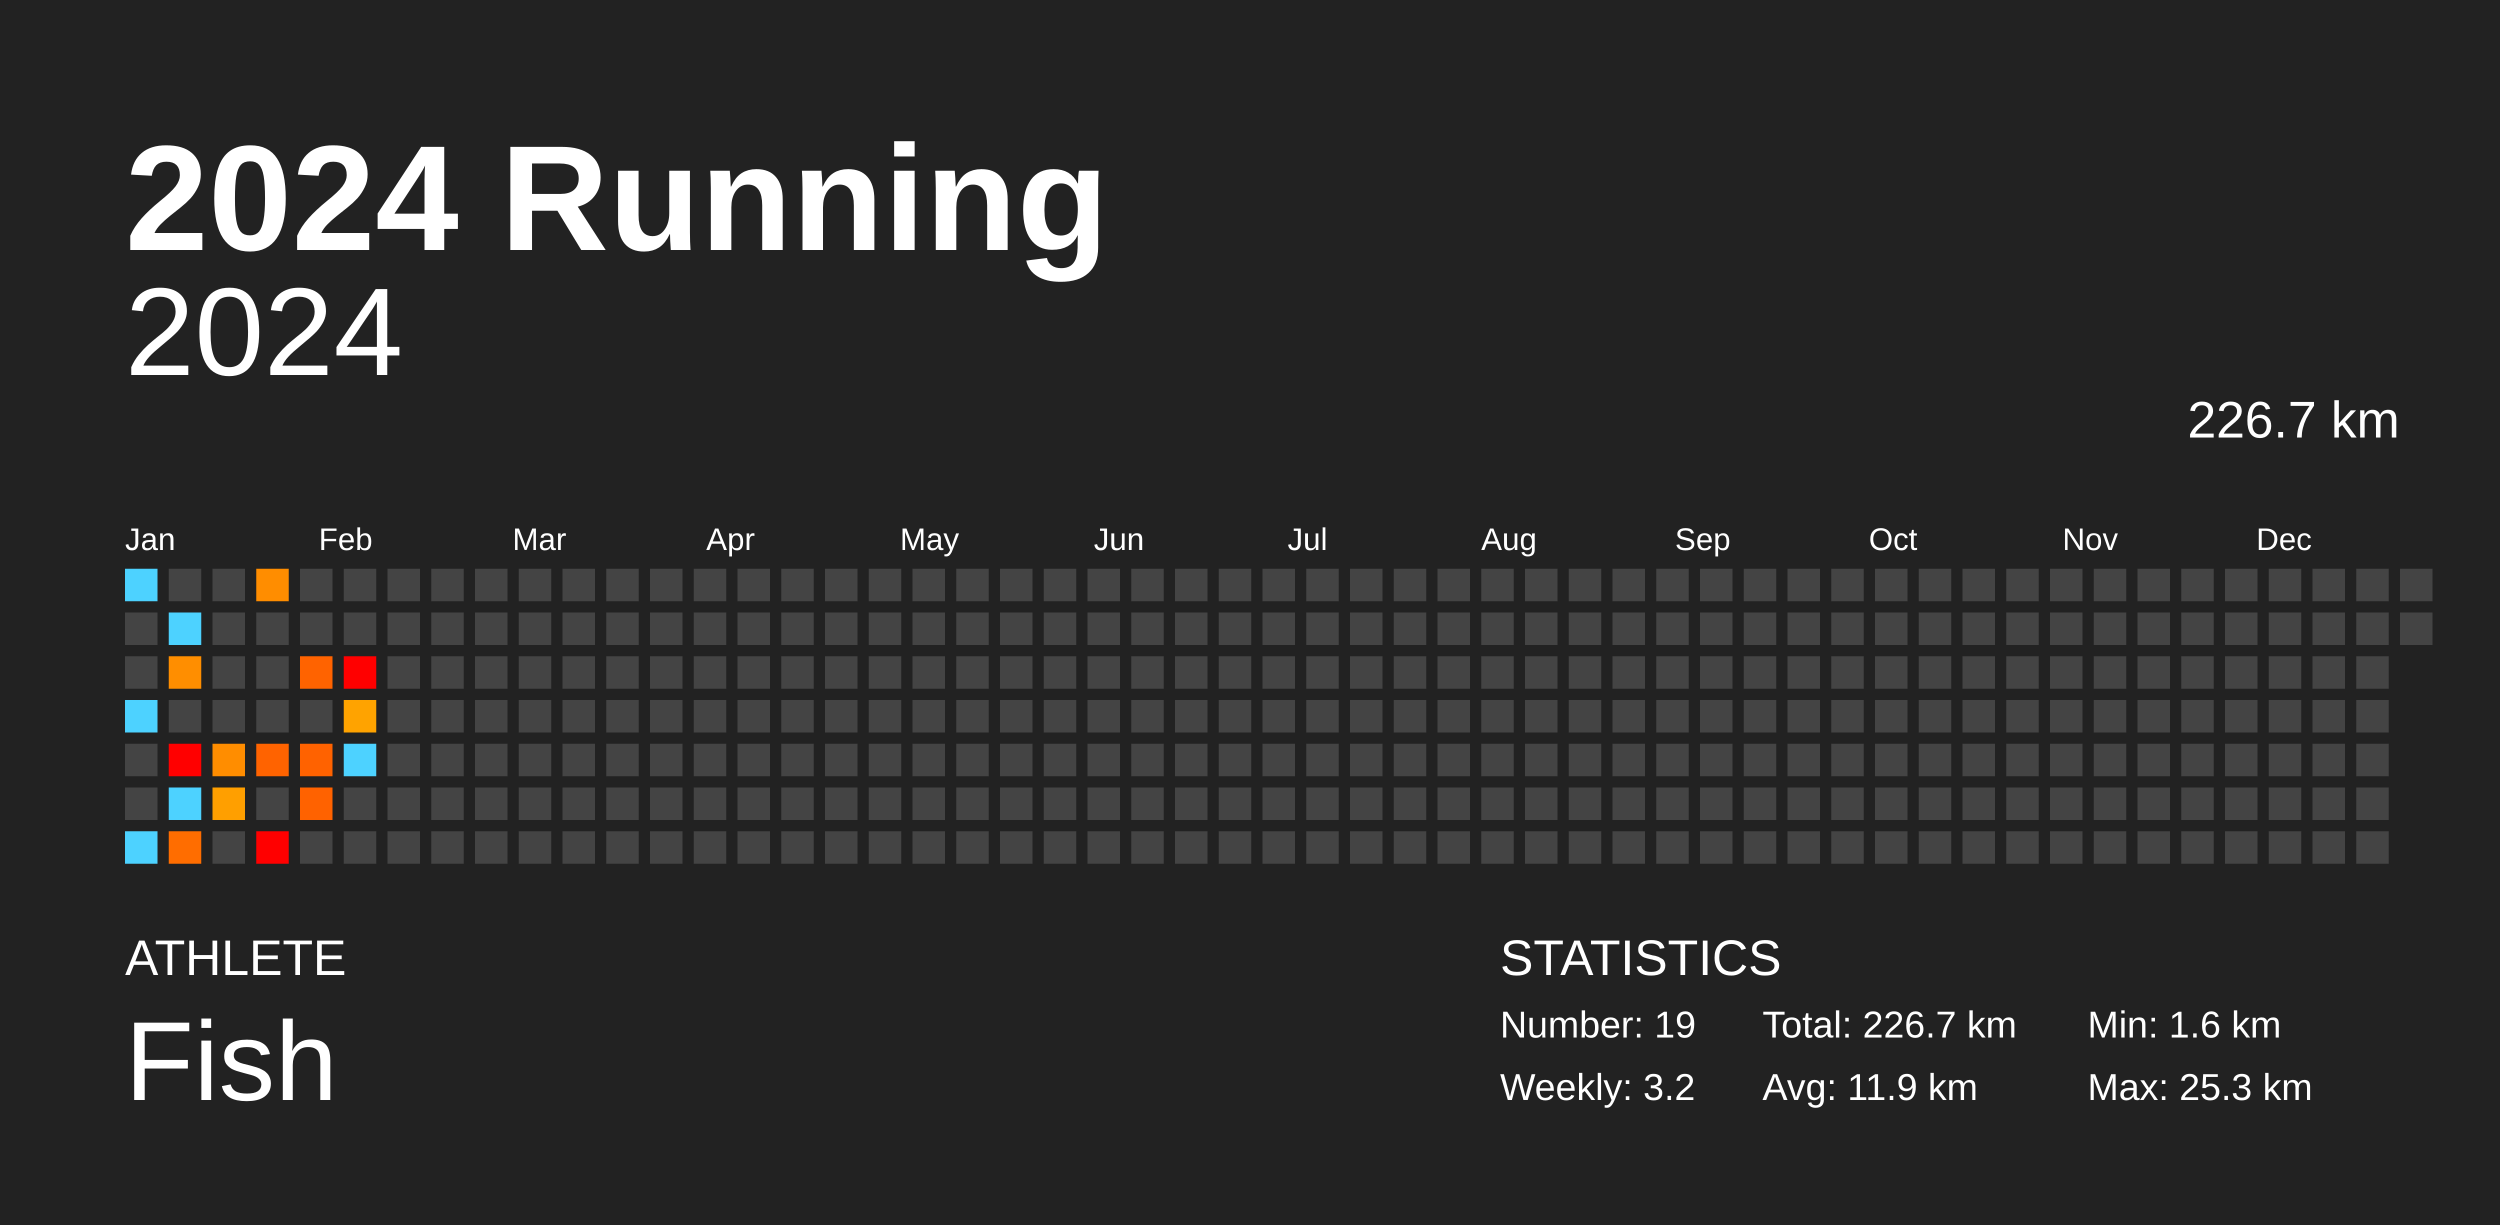
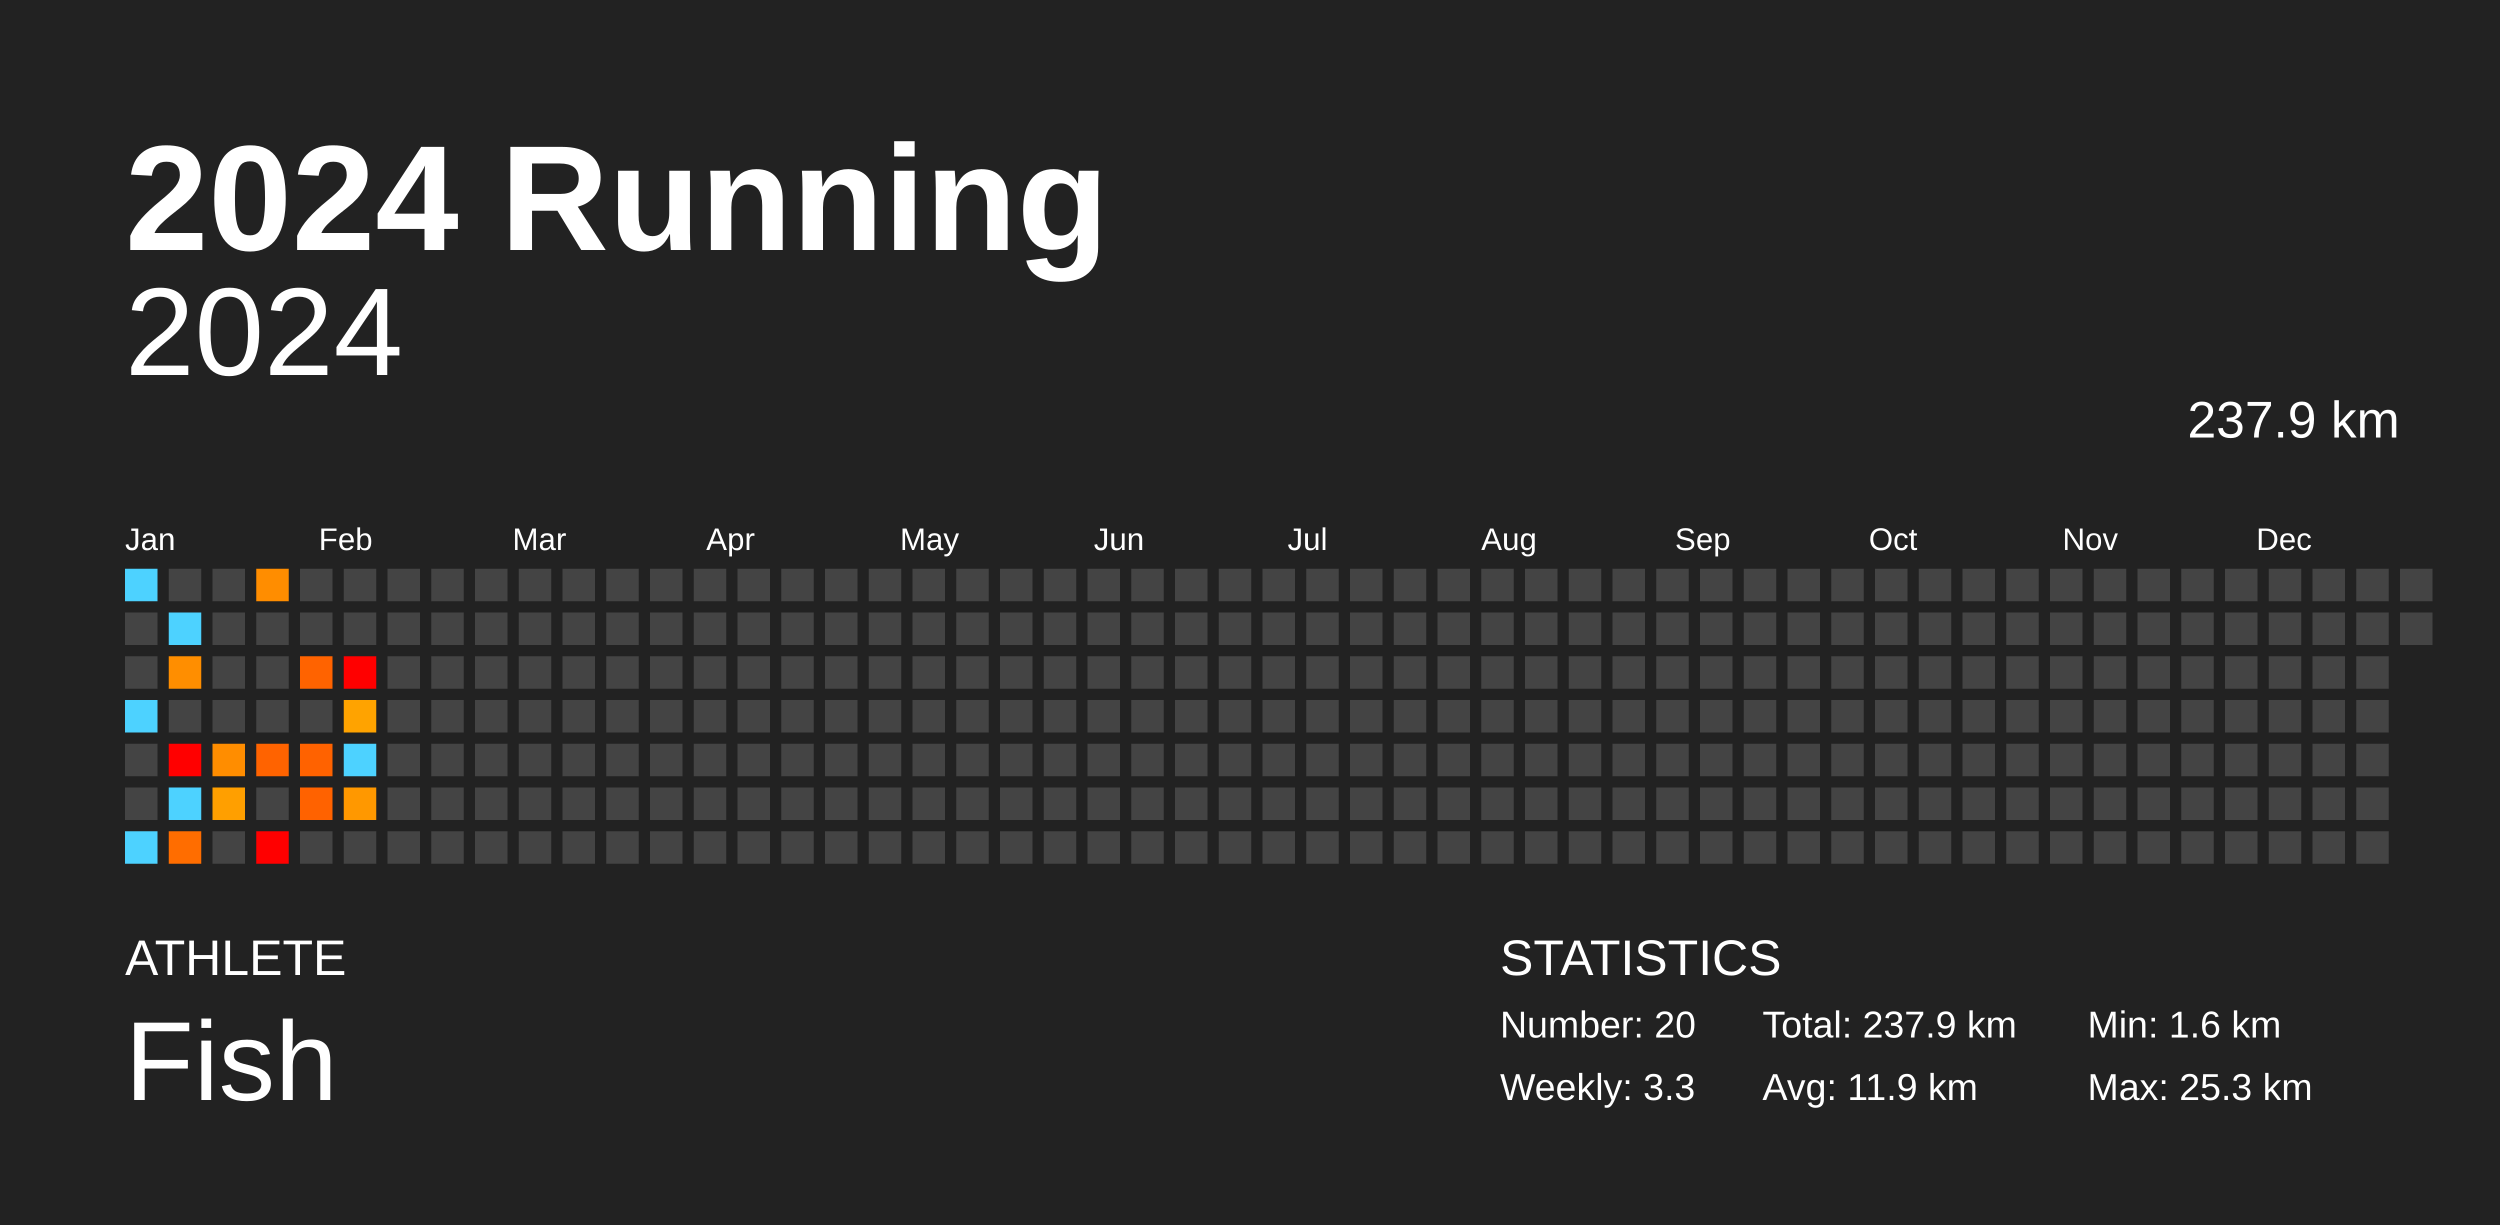
<svg xmlns="http://www.w3.org/2000/svg" baseProfile="full" height="98mm" version="1.1" viewBox="0,0,200,98" width="200mm">
  <defs />
  <rect fill="#222222" height="98" width="200" x="0" y="0" />
  <text fill="#FFFFFF" style="font-size:12px; font-family:Arial; font-weight:bold;" x="10" y="20">2024 Running</text>
  <text fill="#FFFFFF" style="font-size:4px; font-family:Arial" x="10" y="78">ATHLETE</text>
  <text fill="#FFFFFF" style="font-size:9px; font-family:Arial" x="10" y="88">Fish</text>
  <text fill="#FFFFFF" style="font-size:4px; font-family:Arial" x="120" y="78">STATISTICS</text>
-   <text fill="#FFFFFF" style="font-size:3px; font-family:Arial" x="120" y="83">Number: 19</text>
-   <text fill="#FFFFFF" style="font-size:3px; font-family:Arial" x="120" y="88">Weekly: 3.2</text>
-   <text fill="#FFFFFF" style="font-size:3px; font-family:Arial" x="141" y="83">Total: 226.7 km</text>
+   <text fill="#FFFFFF" style="font-size:3px; font-family:Arial" x="120" y="83">Number: 20</text>
+   <text fill="#FFFFFF" style="font-size:3px; font-family:Arial" x="120" y="88">Weekly: 3.3</text>
+   <text fill="#FFFFFF" style="font-size:3px; font-family:Arial" x="141" y="83">Total: 237.9 km</text>
  <text fill="#FFFFFF" style="font-size:3px; font-family:Arial" x="141" y="88">Avg: 11.9 km</text>
  <text fill="#FFFFFF" style="font-size:3px; font-family:Arial" x="167" y="83">Min: 1.6 km</text>
  <text fill="#FFFFFF" style="font-size:3px; font-family:Arial" x="167" y="88">Max: 25.3 km</text>
  <text alignment-baseline="hanging" fill="#FFFFFF" style="font-size:10.0px; font-family:Arial;" x="10" y="30">2024</text>
-   <text alignment-baseline="hanging" fill="#FFFFFF" style="font-size:4.125px; font-family:Arial;" x="175" y="35">226.7 km</text>
+   <text alignment-baseline="hanging" fill="#FFFFFF" style="font-size:4.125px; font-family:Arial;" x="175" y="35">237.9 km</text>
  <text fill="#FFFFFF" style="font-size:2.5px; font-family:Arial" x="10.0" y="44">Jan</text>
  <text fill="#FFFFFF" style="font-size:2.5px; font-family:Arial" x="25.5" y="44">Feb</text>
  <text fill="#FFFFFF" style="font-size:2.5px; font-family:Arial" x="41.0" y="44">Mar</text>
  <text fill="#FFFFFF" style="font-size:2.5px; font-family:Arial" x="56.5" y="44">Apr</text>
  <text fill="#FFFFFF" style="font-size:2.5px; font-family:Arial" x="72.0" y="44">May</text>
  <text fill="#FFFFFF" style="font-size:2.5px; font-family:Arial" x="87.5" y="44">Jun</text>
  <text fill="#FFFFFF" style="font-size:2.5px; font-family:Arial" x="103.0" y="44">Jul</text>
  <text fill="#FFFFFF" style="font-size:2.5px; font-family:Arial" x="118.5" y="44">Aug</text>
  <text fill="#FFFFFF" style="font-size:2.5px; font-family:Arial" x="134.0" y="44">Sep</text>
  <text fill="#FFFFFF" style="font-size:2.5px; font-family:Arial" x="149.5" y="44">Oct</text>
  <text fill="#FFFFFF" style="font-size:2.5px; font-family:Arial" x="165.0" y="44">Nov</text>
  <text fill="#FFFFFF" style="font-size:2.5px; font-family:Arial" x="180.5" y="44">Dec</text>
  <rect fill="#4dd2ff" height="2.6" width="2.6" x="10.0" y="45.5" />
  <rect fill="#444444" height="2.6" width="2.6" x="10.0" y="49.0" />
  <rect fill="#444444" height="2.6" width="2.6" x="10.0" y="52.5" />
  <rect fill="#4dd2ff" height="2.6" width="2.6" x="10.0" y="56.0" />
  <rect fill="#444444" height="2.6" width="2.6" x="10.0" y="59.5" />
  <rect fill="#444444" height="2.6" width="2.6" x="10.0" y="63.0" />
  <rect fill="#4dd2ff" height="2.6" width="2.6" x="10.0" y="66.5" />
  <rect fill="#444444" height="2.6" width="2.6" x="13.5" y="45.5" />
  <rect fill="#4dd2ff" height="2.6" width="2.6" x="13.5" y="49.0" />
  <rect fill="#ff8e00" height="2.6" width="2.6" x="13.5" y="52.5" />
  <rect fill="#444444" height="2.6" width="2.6" x="13.5" y="56.0" />
  <rect fill="red" height="2.6" width="2.6" x="13.5" y="59.5" />
  <rect fill="#4dd2ff" height="2.6" width="2.6" x="13.5" y="63.0" />
  <rect fill="#ff6d00" height="2.6" width="2.6" x="13.5" y="66.5" />
  <rect fill="#444444" height="2.6" width="2.6" x="17.0" y="45.5" />
  <rect fill="#444444" height="2.6" width="2.6" x="17.0" y="49.0" />
  <rect fill="#444444" height="2.6" width="2.6" x="17.0" y="52.5" />
  <rect fill="#444444" height="2.6" width="2.6" x="17.0" y="56.0" />
  <rect fill="#ff8d00" height="2.6" width="2.6" x="17.0" y="59.5" />
  <rect fill="#ff9f00" height="2.6" width="2.6" x="17.0" y="63.0" />
  <rect fill="#444444" height="2.6" width="2.6" x="17.0" y="66.5" />
  <rect fill="#ff8d00" height="2.6" width="2.6" x="20.5" y="45.5" />
  <rect fill="#444444" height="2.6" width="2.6" x="20.5" y="49.0" />
  <rect fill="#444444" height="2.6" width="2.6" x="20.5" y="52.5" />
  <rect fill="#444444" height="2.6" width="2.6" x="20.5" y="56.0" />
  <rect fill="#ff6300" height="2.6" width="2.6" x="20.5" y="59.5" />
  <rect fill="#444444" height="2.6" width="2.6" x="20.5" y="63.0" />
  <rect fill="red" height="2.6" width="2.6" x="20.5" y="66.5" />
  <rect fill="#444444" height="2.6" width="2.6" x="24.0" y="45.5" />
  <rect fill="#444444" height="2.6" width="2.6" x="24.0" y="49.0" />
  <rect fill="#ff6300" height="2.6" width="2.6" x="24.0" y="52.5" />
  <rect fill="#444444" height="2.6" width="2.6" x="24.0" y="56.0" />
  <rect fill="#ff6200" height="2.6" width="2.6" x="24.0" y="59.5" />
  <rect fill="#ff6200" height="2.6" width="2.6" x="24.0" y="63.0" />
  <rect fill="#444444" height="2.6" width="2.6" x="24.0" y="66.5" />
  <rect fill="#444444" height="2.6" width="2.6" x="27.5" y="45.5" />
  <rect fill="#444444" height="2.6" width="2.6" x="27.5" y="49.0" />
  <rect fill="red" height="2.6" width="2.6" x="27.5" y="52.5" />
  <rect fill="#ffa300" height="2.6" width="2.6" x="27.5" y="56.0" />
  <rect fill="#4dd2ff" height="2.6" width="2.6" x="27.5" y="59.5" />
-   <rect fill="#444444" height="2.6" width="2.6" x="27.5" y="63.0" />
+   <rect fill="#ff9800" height="2.6" width="2.6" x="27.5" y="63.0" />
  <rect fill="#444444" height="2.6" width="2.6" x="27.5" y="66.5" />
  <rect fill="#444444" height="2.6" width="2.6" x="31.0" y="45.5" />
  <rect fill="#444444" height="2.6" width="2.6" x="31.0" y="49.0" />
  <rect fill="#444444" height="2.6" width="2.6" x="31.0" y="52.5" />
  <rect fill="#444444" height="2.6" width="2.6" x="31.0" y="56.0" />
  <rect fill="#444444" height="2.6" width="2.6" x="31.0" y="59.5" />
  <rect fill="#444444" height="2.6" width="2.6" x="31.0" y="63.0" />
  <rect fill="#444444" height="2.6" width="2.6" x="31.0" y="66.5" />
  <rect fill="#444444" height="2.6" width="2.6" x="34.5" y="45.5" />
  <rect fill="#444444" height="2.6" width="2.6" x="34.5" y="49.0" />
  <rect fill="#444444" height="2.6" width="2.6" x="34.5" y="52.5" />
  <rect fill="#444444" height="2.6" width="2.6" x="34.5" y="56.0" />
  <rect fill="#444444" height="2.6" width="2.6" x="34.5" y="59.5" />
  <rect fill="#444444" height="2.6" width="2.6" x="34.5" y="63.0" />
  <rect fill="#444444" height="2.6" width="2.6" x="34.5" y="66.5" />
  <rect fill="#444444" height="2.6" width="2.6" x="38.0" y="45.5" />
  <rect fill="#444444" height="2.6" width="2.6" x="38.0" y="49.0" />
  <rect fill="#444444" height="2.6" width="2.6" x="38.0" y="52.5" />
  <rect fill="#444444" height="2.6" width="2.6" x="38.0" y="56.0" />
  <rect fill="#444444" height="2.6" width="2.6" x="38.0" y="59.5" />
  <rect fill="#444444" height="2.6" width="2.6" x="38.0" y="63.0" />
  <rect fill="#444444" height="2.6" width="2.6" x="38.0" y="66.5" />
  <rect fill="#444444" height="2.6" width="2.6" x="41.5" y="45.5" />
  <rect fill="#444444" height="2.6" width="2.6" x="41.5" y="49.0" />
  <rect fill="#444444" height="2.6" width="2.6" x="41.5" y="52.5" />
  <rect fill="#444444" height="2.6" width="2.6" x="41.5" y="56.0" />
  <rect fill="#444444" height="2.6" width="2.6" x="41.5" y="59.5" />
  <rect fill="#444444" height="2.6" width="2.6" x="41.5" y="63.0" />
  <rect fill="#444444" height="2.6" width="2.6" x="41.5" y="66.5" />
  <rect fill="#444444" height="2.6" width="2.6" x="45.0" y="45.5" />
  <rect fill="#444444" height="2.6" width="2.6" x="45.0" y="49.0" />
  <rect fill="#444444" height="2.6" width="2.6" x="45.0" y="52.5" />
  <rect fill="#444444" height="2.6" width="2.6" x="45.0" y="56.0" />
  <rect fill="#444444" height="2.6" width="2.6" x="45.0" y="59.5" />
  <rect fill="#444444" height="2.6" width="2.6" x="45.0" y="63.0" />
  <rect fill="#444444" height="2.6" width="2.6" x="45.0" y="66.5" />
  <rect fill="#444444" height="2.6" width="2.6" x="48.5" y="45.5" />
  <rect fill="#444444" height="2.6" width="2.6" x="48.5" y="49.0" />
  <rect fill="#444444" height="2.6" width="2.6" x="48.5" y="52.5" />
  <rect fill="#444444" height="2.6" width="2.6" x="48.5" y="56.0" />
  <rect fill="#444444" height="2.6" width="2.6" x="48.5" y="59.5" />
  <rect fill="#444444" height="2.6" width="2.6" x="48.5" y="63.0" />
  <rect fill="#444444" height="2.6" width="2.6" x="48.5" y="66.5" />
  <rect fill="#444444" height="2.6" width="2.6" x="52.0" y="45.5" />
  <rect fill="#444444" height="2.6" width="2.6" x="52.0" y="49.0" />
  <rect fill="#444444" height="2.6" width="2.6" x="52.0" y="52.5" />
  <rect fill="#444444" height="2.6" width="2.6" x="52.0" y="56.0" />
  <rect fill="#444444" height="2.6" width="2.6" x="52.0" y="59.5" />
  <rect fill="#444444" height="2.6" width="2.6" x="52.0" y="63.0" />
  <rect fill="#444444" height="2.6" width="2.6" x="52.0" y="66.5" />
  <rect fill="#444444" height="2.6" width="2.6" x="55.5" y="45.5" />
  <rect fill="#444444" height="2.6" width="2.6" x="55.5" y="49.0" />
  <rect fill="#444444" height="2.6" width="2.6" x="55.5" y="52.5" />
  <rect fill="#444444" height="2.6" width="2.6" x="55.5" y="56.0" />
  <rect fill="#444444" height="2.6" width="2.6" x="55.5" y="59.5" />
  <rect fill="#444444" height="2.6" width="2.6" x="55.5" y="63.0" />
  <rect fill="#444444" height="2.6" width="2.6" x="55.5" y="66.5" />
  <rect fill="#444444" height="2.6" width="2.6" x="59.0" y="45.5" />
  <rect fill="#444444" height="2.6" width="2.6" x="59.0" y="49.0" />
  <rect fill="#444444" height="2.6" width="2.6" x="59.0" y="52.5" />
  <rect fill="#444444" height="2.6" width="2.6" x="59.0" y="56.0" />
  <rect fill="#444444" height="2.6" width="2.6" x="59.0" y="59.5" />
  <rect fill="#444444" height="2.6" width="2.6" x="59.0" y="63.0" />
  <rect fill="#444444" height="2.6" width="2.6" x="59.0" y="66.5" />
  <rect fill="#444444" height="2.6" width="2.6" x="62.5" y="45.5" />
  <rect fill="#444444" height="2.6" width="2.6" x="62.5" y="49.0" />
  <rect fill="#444444" height="2.6" width="2.6" x="62.5" y="52.5" />
  <rect fill="#444444" height="2.6" width="2.6" x="62.5" y="56.0" />
  <rect fill="#444444" height="2.6" width="2.6" x="62.5" y="59.5" />
  <rect fill="#444444" height="2.6" width="2.6" x="62.5" y="63.0" />
  <rect fill="#444444" height="2.6" width="2.6" x="62.5" y="66.5" />
  <rect fill="#444444" height="2.6" width="2.6" x="66.0" y="45.5" />
  <rect fill="#444444" height="2.6" width="2.6" x="66.0" y="49.0" />
  <rect fill="#444444" height="2.6" width="2.6" x="66.0" y="52.5" />
  <rect fill="#444444" height="2.6" width="2.6" x="66.0" y="56.0" />
  <rect fill="#444444" height="2.6" width="2.6" x="66.0" y="59.5" />
  <rect fill="#444444" height="2.6" width="2.6" x="66.0" y="63.0" />
  <rect fill="#444444" height="2.6" width="2.6" x="66.0" y="66.5" />
  <rect fill="#444444" height="2.6" width="2.6" x="69.5" y="45.5" />
  <rect fill="#444444" height="2.6" width="2.6" x="69.5" y="49.0" />
  <rect fill="#444444" height="2.6" width="2.6" x="69.5" y="52.5" />
  <rect fill="#444444" height="2.6" width="2.6" x="69.5" y="56.0" />
  <rect fill="#444444" height="2.6" width="2.6" x="69.5" y="59.5" />
  <rect fill="#444444" height="2.6" width="2.6" x="69.5" y="63.0" />
  <rect fill="#444444" height="2.6" width="2.6" x="69.5" y="66.5" />
  <rect fill="#444444" height="2.6" width="2.6" x="73.0" y="45.5" />
  <rect fill="#444444" height="2.6" width="2.6" x="73.0" y="49.0" />
  <rect fill="#444444" height="2.6" width="2.6" x="73.0" y="52.5" />
  <rect fill="#444444" height="2.6" width="2.6" x="73.0" y="56.0" />
  <rect fill="#444444" height="2.6" width="2.6" x="73.0" y="59.5" />
  <rect fill="#444444" height="2.6" width="2.6" x="73.0" y="63.0" />
  <rect fill="#444444" height="2.6" width="2.6" x="73.0" y="66.5" />
  <rect fill="#444444" height="2.6" width="2.6" x="76.5" y="45.5" />
  <rect fill="#444444" height="2.6" width="2.6" x="76.5" y="49.0" />
  <rect fill="#444444" height="2.6" width="2.6" x="76.5" y="52.5" />
  <rect fill="#444444" height="2.6" width="2.6" x="76.5" y="56.0" />
  <rect fill="#444444" height="2.6" width="2.6" x="76.5" y="59.5" />
  <rect fill="#444444" height="2.6" width="2.6" x="76.5" y="63.0" />
  <rect fill="#444444" height="2.6" width="2.6" x="76.5" y="66.5" />
  <rect fill="#444444" height="2.6" width="2.6" x="80.0" y="45.5" />
  <rect fill="#444444" height="2.6" width="2.6" x="80.0" y="49.0" />
  <rect fill="#444444" height="2.6" width="2.6" x="80.0" y="52.5" />
  <rect fill="#444444" height="2.6" width="2.6" x="80.0" y="56.0" />
  <rect fill="#444444" height="2.6" width="2.6" x="80.0" y="59.5" />
  <rect fill="#444444" height="2.6" width="2.6" x="80.0" y="63.0" />
  <rect fill="#444444" height="2.6" width="2.6" x="80.0" y="66.5" />
  <rect fill="#444444" height="2.6" width="2.6" x="83.5" y="45.5" />
  <rect fill="#444444" height="2.6" width="2.6" x="83.5" y="49.0" />
  <rect fill="#444444" height="2.6" width="2.6" x="83.5" y="52.5" />
  <rect fill="#444444" height="2.6" width="2.6" x="83.5" y="56.0" />
  <rect fill="#444444" height="2.6" width="2.6" x="83.5" y="59.5" />
  <rect fill="#444444" height="2.6" width="2.6" x="83.5" y="63.0" />
  <rect fill="#444444" height="2.6" width="2.6" x="83.5" y="66.5" />
  <rect fill="#444444" height="2.6" width="2.6" x="87.0" y="45.5" />
  <rect fill="#444444" height="2.6" width="2.6" x="87.0" y="49.0" />
  <rect fill="#444444" height="2.6" width="2.6" x="87.0" y="52.5" />
  <rect fill="#444444" height="2.6" width="2.6" x="87.0" y="56.0" />
  <rect fill="#444444" height="2.6" width="2.6" x="87.0" y="59.5" />
  <rect fill="#444444" height="2.6" width="2.6" x="87.0" y="63.0" />
  <rect fill="#444444" height="2.6" width="2.6" x="87.0" y="66.5" />
  <rect fill="#444444" height="2.6" width="2.6" x="90.5" y="45.5" />
  <rect fill="#444444" height="2.6" width="2.6" x="90.5" y="49.0" />
  <rect fill="#444444" height="2.6" width="2.6" x="90.5" y="52.5" />
  <rect fill="#444444" height="2.6" width="2.6" x="90.5" y="56.0" />
  <rect fill="#444444" height="2.6" width="2.6" x="90.5" y="59.5" />
  <rect fill="#444444" height="2.6" width="2.6" x="90.5" y="63.0" />
  <rect fill="#444444" height="2.6" width="2.6" x="90.5" y="66.5" />
  <rect fill="#444444" height="2.6" width="2.6" x="94.0" y="45.5" />
  <rect fill="#444444" height="2.6" width="2.6" x="94.0" y="49.0" />
  <rect fill="#444444" height="2.6" width="2.6" x="94.0" y="52.5" />
  <rect fill="#444444" height="2.6" width="2.6" x="94.0" y="56.0" />
  <rect fill="#444444" height="2.6" width="2.6" x="94.0" y="59.5" />
  <rect fill="#444444" height="2.6" width="2.6" x="94.0" y="63.0" />
  <rect fill="#444444" height="2.6" width="2.6" x="94.0" y="66.5" />
  <rect fill="#444444" height="2.6" width="2.6" x="97.5" y="45.5" />
  <rect fill="#444444" height="2.6" width="2.6" x="97.5" y="49.0" />
  <rect fill="#444444" height="2.6" width="2.6" x="97.5" y="52.5" />
  <rect fill="#444444" height="2.6" width="2.6" x="97.5" y="56.0" />
  <rect fill="#444444" height="2.6" width="2.6" x="97.5" y="59.5" />
  <rect fill="#444444" height="2.6" width="2.6" x="97.5" y="63.0" />
  <rect fill="#444444" height="2.6" width="2.6" x="97.5" y="66.5" />
  <rect fill="#444444" height="2.6" width="2.6" x="101.0" y="45.5" />
  <rect fill="#444444" height="2.6" width="2.6" x="101.0" y="49.0" />
  <rect fill="#444444" height="2.6" width="2.6" x="101.0" y="52.5" />
  <rect fill="#444444" height="2.6" width="2.6" x="101.0" y="56.0" />
  <rect fill="#444444" height="2.6" width="2.6" x="101.0" y="59.5" />
  <rect fill="#444444" height="2.6" width="2.6" x="101.0" y="63.0" />
  <rect fill="#444444" height="2.6" width="2.6" x="101.0" y="66.5" />
  <rect fill="#444444" height="2.6" width="2.6" x="104.5" y="45.5" />
  <rect fill="#444444" height="2.6" width="2.6" x="104.5" y="49.0" />
  <rect fill="#444444" height="2.6" width="2.6" x="104.5" y="52.5" />
  <rect fill="#444444" height="2.6" width="2.6" x="104.5" y="56.0" />
  <rect fill="#444444" height="2.6" width="2.6" x="104.5" y="59.5" />
  <rect fill="#444444" height="2.6" width="2.6" x="104.5" y="63.0" />
  <rect fill="#444444" height="2.6" width="2.6" x="104.5" y="66.5" />
  <rect fill="#444444" height="2.6" width="2.6" x="108.0" y="45.5" />
  <rect fill="#444444" height="2.6" width="2.6" x="108.0" y="49.0" />
  <rect fill="#444444" height="2.6" width="2.6" x="108.0" y="52.5" />
  <rect fill="#444444" height="2.6" width="2.6" x="108.0" y="56.0" />
  <rect fill="#444444" height="2.6" width="2.6" x="108.0" y="59.5" />
  <rect fill="#444444" height="2.6" width="2.6" x="108.0" y="63.0" />
  <rect fill="#444444" height="2.6" width="2.6" x="108.0" y="66.5" />
  <rect fill="#444444" height="2.6" width="2.6" x="111.5" y="45.5" />
  <rect fill="#444444" height="2.6" width="2.6" x="111.5" y="49.0" />
  <rect fill="#444444" height="2.6" width="2.6" x="111.5" y="52.5" />
  <rect fill="#444444" height="2.6" width="2.6" x="111.5" y="56.0" />
  <rect fill="#444444" height="2.6" width="2.6" x="111.5" y="59.5" />
  <rect fill="#444444" height="2.6" width="2.6" x="111.5" y="63.0" />
  <rect fill="#444444" height="2.6" width="2.6" x="111.5" y="66.5" />
  <rect fill="#444444" height="2.6" width="2.6" x="115.0" y="45.5" />
  <rect fill="#444444" height="2.6" width="2.6" x="115.0" y="49.0" />
  <rect fill="#444444" height="2.6" width="2.6" x="115.0" y="52.5" />
  <rect fill="#444444" height="2.6" width="2.6" x="115.0" y="56.0" />
  <rect fill="#444444" height="2.6" width="2.6" x="115.0" y="59.5" />
  <rect fill="#444444" height="2.6" width="2.6" x="115.0" y="63.0" />
  <rect fill="#444444" height="2.6" width="2.6" x="115.0" y="66.5" />
  <rect fill="#444444" height="2.6" width="2.6" x="118.5" y="45.5" />
  <rect fill="#444444" height="2.6" width="2.6" x="118.5" y="49.0" />
  <rect fill="#444444" height="2.6" width="2.6" x="118.5" y="52.5" />
  <rect fill="#444444" height="2.6" width="2.6" x="118.5" y="56.0" />
  <rect fill="#444444" height="2.6" width="2.6" x="118.5" y="59.5" />
  <rect fill="#444444" height="2.6" width="2.6" x="118.5" y="63.0" />
  <rect fill="#444444" height="2.6" width="2.6" x="118.5" y="66.5" />
  <rect fill="#444444" height="2.6" width="2.6" x="122.0" y="45.5" />
  <rect fill="#444444" height="2.6" width="2.6" x="122.0" y="49.0" />
  <rect fill="#444444" height="2.6" width="2.6" x="122.0" y="52.5" />
  <rect fill="#444444" height="2.6" width="2.6" x="122.0" y="56.0" />
  <rect fill="#444444" height="2.6" width="2.6" x="122.0" y="59.5" />
  <rect fill="#444444" height="2.6" width="2.6" x="122.0" y="63.0" />
  <rect fill="#444444" height="2.6" width="2.6" x="122.0" y="66.5" />
  <rect fill="#444444" height="2.6" width="2.6" x="125.5" y="45.5" />
  <rect fill="#444444" height="2.6" width="2.6" x="125.5" y="49.0" />
  <rect fill="#444444" height="2.6" width="2.6" x="125.5" y="52.5" />
  <rect fill="#444444" height="2.6" width="2.6" x="125.5" y="56.0" />
  <rect fill="#444444" height="2.6" width="2.6" x="125.5" y="59.5" />
  <rect fill="#444444" height="2.6" width="2.6" x="125.5" y="63.0" />
  <rect fill="#444444" height="2.6" width="2.6" x="125.5" y="66.5" />
  <rect fill="#444444" height="2.6" width="2.6" x="129.0" y="45.5" />
  <rect fill="#444444" height="2.6" width="2.6" x="129.0" y="49.0" />
  <rect fill="#444444" height="2.6" width="2.6" x="129.0" y="52.5" />
  <rect fill="#444444" height="2.6" width="2.6" x="129.0" y="56.0" />
  <rect fill="#444444" height="2.6" width="2.6" x="129.0" y="59.5" />
  <rect fill="#444444" height="2.6" width="2.6" x="129.0" y="63.0" />
  <rect fill="#444444" height="2.6" width="2.6" x="129.0" y="66.5" />
  <rect fill="#444444" height="2.6" width="2.6" x="132.5" y="45.5" />
  <rect fill="#444444" height="2.6" width="2.6" x="132.5" y="49.0" />
  <rect fill="#444444" height="2.6" width="2.6" x="132.5" y="52.5" />
  <rect fill="#444444" height="2.6" width="2.6" x="132.5" y="56.0" />
  <rect fill="#444444" height="2.6" width="2.6" x="132.5" y="59.5" />
  <rect fill="#444444" height="2.6" width="2.6" x="132.5" y="63.0" />
  <rect fill="#444444" height="2.6" width="2.6" x="132.5" y="66.5" />
  <rect fill="#444444" height="2.6" width="2.6" x="136.0" y="45.5" />
  <rect fill="#444444" height="2.6" width="2.6" x="136.0" y="49.0" />
  <rect fill="#444444" height="2.6" width="2.6" x="136.0" y="52.5" />
  <rect fill="#444444" height="2.6" width="2.6" x="136.0" y="56.0" />
  <rect fill="#444444" height="2.6" width="2.6" x="136.0" y="59.5" />
  <rect fill="#444444" height="2.6" width="2.6" x="136.0" y="63.0" />
  <rect fill="#444444" height="2.6" width="2.6" x="136.0" y="66.5" />
  <rect fill="#444444" height="2.6" width="2.6" x="139.5" y="45.5" />
  <rect fill="#444444" height="2.6" width="2.6" x="139.5" y="49.0" />
  <rect fill="#444444" height="2.6" width="2.6" x="139.5" y="52.5" />
  <rect fill="#444444" height="2.6" width="2.6" x="139.5" y="56.0" />
  <rect fill="#444444" height="2.6" width="2.6" x="139.5" y="59.5" />
  <rect fill="#444444" height="2.6" width="2.6" x="139.5" y="63.0" />
  <rect fill="#444444" height="2.6" width="2.6" x="139.5" y="66.5" />
  <rect fill="#444444" height="2.6" width="2.6" x="143.0" y="45.5" />
  <rect fill="#444444" height="2.6" width="2.6" x="143.0" y="49.0" />
  <rect fill="#444444" height="2.6" width="2.6" x="143.0" y="52.5" />
  <rect fill="#444444" height="2.6" width="2.6" x="143.0" y="56.0" />
  <rect fill="#444444" height="2.6" width="2.6" x="143.0" y="59.5" />
  <rect fill="#444444" height="2.6" width="2.6" x="143.0" y="63.0" />
  <rect fill="#444444" height="2.6" width="2.6" x="143.0" y="66.5" />
  <rect fill="#444444" height="2.6" width="2.6" x="146.5" y="45.5" />
  <rect fill="#444444" height="2.6" width="2.6" x="146.5" y="49.0" />
  <rect fill="#444444" height="2.6" width="2.6" x="146.5" y="52.5" />
  <rect fill="#444444" height="2.6" width="2.6" x="146.5" y="56.0" />
  <rect fill="#444444" height="2.6" width="2.6" x="146.5" y="59.5" />
  <rect fill="#444444" height="2.6" width="2.6" x="146.5" y="63.0" />
  <rect fill="#444444" height="2.6" width="2.6" x="146.5" y="66.5" />
  <rect fill="#444444" height="2.6" width="2.6" x="150.0" y="45.5" />
  <rect fill="#444444" height="2.6" width="2.6" x="150.0" y="49.0" />
  <rect fill="#444444" height="2.6" width="2.6" x="150.0" y="52.5" />
  <rect fill="#444444" height="2.6" width="2.6" x="150.0" y="56.0" />
  <rect fill="#444444" height="2.6" width="2.6" x="150.0" y="59.5" />
  <rect fill="#444444" height="2.6" width="2.6" x="150.0" y="63.0" />
  <rect fill="#444444" height="2.6" width="2.6" x="150.0" y="66.5" />
  <rect fill="#444444" height="2.6" width="2.6" x="153.5" y="45.5" />
  <rect fill="#444444" height="2.6" width="2.6" x="153.5" y="49.0" />
  <rect fill="#444444" height="2.6" width="2.6" x="153.5" y="52.5" />
  <rect fill="#444444" height="2.6" width="2.6" x="153.5" y="56.0" />
  <rect fill="#444444" height="2.6" width="2.6" x="153.5" y="59.5" />
  <rect fill="#444444" height="2.6" width="2.6" x="153.5" y="63.0" />
  <rect fill="#444444" height="2.6" width="2.6" x="153.5" y="66.5" />
  <rect fill="#444444" height="2.6" width="2.6" x="157.0" y="45.5" />
  <rect fill="#444444" height="2.6" width="2.6" x="157.0" y="49.0" />
  <rect fill="#444444" height="2.6" width="2.6" x="157.0" y="52.5" />
  <rect fill="#444444" height="2.6" width="2.6" x="157.0" y="56.0" />
  <rect fill="#444444" height="2.6" width="2.6" x="157.0" y="59.5" />
  <rect fill="#444444" height="2.6" width="2.6" x="157.0" y="63.0" />
  <rect fill="#444444" height="2.6" width="2.6" x="157.0" y="66.5" />
  <rect fill="#444444" height="2.6" width="2.6" x="160.5" y="45.5" />
  <rect fill="#444444" height="2.6" width="2.6" x="160.5" y="49.0" />
  <rect fill="#444444" height="2.6" width="2.6" x="160.5" y="52.5" />
  <rect fill="#444444" height="2.6" width="2.6" x="160.5" y="56.0" />
  <rect fill="#444444" height="2.6" width="2.6" x="160.5" y="59.5" />
  <rect fill="#444444" height="2.6" width="2.6" x="160.5" y="63.0" />
  <rect fill="#444444" height="2.6" width="2.6" x="160.5" y="66.5" />
  <rect fill="#444444" height="2.6" width="2.6" x="164.0" y="45.5" />
  <rect fill="#444444" height="2.6" width="2.6" x="164.0" y="49.0" />
  <rect fill="#444444" height="2.6" width="2.6" x="164.0" y="52.5" />
  <rect fill="#444444" height="2.6" width="2.6" x="164.0" y="56.0" />
  <rect fill="#444444" height="2.6" width="2.6" x="164.0" y="59.5" />
  <rect fill="#444444" height="2.6" width="2.6" x="164.0" y="63.0" />
  <rect fill="#444444" height="2.6" width="2.6" x="164.0" y="66.5" />
  <rect fill="#444444" height="2.6" width="2.6" x="167.5" y="45.5" />
  <rect fill="#444444" height="2.6" width="2.6" x="167.5" y="49.0" />
  <rect fill="#444444" height="2.6" width="2.6" x="167.5" y="52.5" />
  <rect fill="#444444" height="2.6" width="2.6" x="167.5" y="56.0" />
  <rect fill="#444444" height="2.6" width="2.6" x="167.5" y="59.5" />
  <rect fill="#444444" height="2.6" width="2.6" x="167.5" y="63.0" />
  <rect fill="#444444" height="2.6" width="2.6" x="167.5" y="66.5" />
  <rect fill="#444444" height="2.6" width="2.6" x="171.0" y="45.5" />
  <rect fill="#444444" height="2.6" width="2.6" x="171.0" y="49.0" />
  <rect fill="#444444" height="2.6" width="2.6" x="171.0" y="52.5" />
  <rect fill="#444444" height="2.6" width="2.6" x="171.0" y="56.0" />
  <rect fill="#444444" height="2.6" width="2.6" x="171.0" y="59.5" />
  <rect fill="#444444" height="2.6" width="2.6" x="171.0" y="63.0" />
  <rect fill="#444444" height="2.6" width="2.6" x="171.0" y="66.5" />
  <rect fill="#444444" height="2.6" width="2.6" x="174.5" y="45.5" />
  <rect fill="#444444" height="2.6" width="2.6" x="174.5" y="49.0" />
  <rect fill="#444444" height="2.6" width="2.6" x="174.5" y="52.5" />
  <rect fill="#444444" height="2.6" width="2.6" x="174.5" y="56.0" />
  <rect fill="#444444" height="2.6" width="2.6" x="174.5" y="59.5" />
  <rect fill="#444444" height="2.6" width="2.6" x="174.5" y="63.0" />
  <rect fill="#444444" height="2.6" width="2.6" x="174.5" y="66.5" />
  <rect fill="#444444" height="2.6" width="2.6" x="178.0" y="45.5" />
  <rect fill="#444444" height="2.6" width="2.6" x="178.0" y="49.0" />
  <rect fill="#444444" height="2.6" width="2.6" x="178.0" y="52.5" />
  <rect fill="#444444" height="2.6" width="2.6" x="178.0" y="56.0" />
  <rect fill="#444444" height="2.6" width="2.6" x="178.0" y="59.5" />
  <rect fill="#444444" height="2.6" width="2.6" x="178.0" y="63.0" />
  <rect fill="#444444" height="2.6" width="2.6" x="178.0" y="66.5" />
  <rect fill="#444444" height="2.6" width="2.6" x="181.5" y="45.5" />
  <rect fill="#444444" height="2.6" width="2.6" x="181.5" y="49.0" />
  <rect fill="#444444" height="2.6" width="2.6" x="181.5" y="52.5" />
  <rect fill="#444444" height="2.6" width="2.6" x="181.5" y="56.0" />
  <rect fill="#444444" height="2.6" width="2.6" x="181.5" y="59.5" />
  <rect fill="#444444" height="2.6" width="2.6" x="181.5" y="63.0" />
  <rect fill="#444444" height="2.6" width="2.6" x="181.5" y="66.5" />
  <rect fill="#444444" height="2.6" width="2.6" x="185.0" y="45.5" />
  <rect fill="#444444" height="2.6" width="2.6" x="185.0" y="49.0" />
  <rect fill="#444444" height="2.6" width="2.6" x="185.0" y="52.5" />
  <rect fill="#444444" height="2.6" width="2.6" x="185.0" y="56.0" />
  <rect fill="#444444" height="2.6" width="2.6" x="185.0" y="59.5" />
  <rect fill="#444444" height="2.6" width="2.6" x="185.0" y="63.0" />
  <rect fill="#444444" height="2.6" width="2.6" x="185.0" y="66.5" />
  <rect fill="#444444" height="2.6" width="2.6" x="188.5" y="45.5" />
  <rect fill="#444444" height="2.6" width="2.6" x="188.5" y="49.0" />
  <rect fill="#444444" height="2.6" width="2.6" x="188.5" y="52.5" />
  <rect fill="#444444" height="2.6" width="2.6" x="188.5" y="56.0" />
  <rect fill="#444444" height="2.6" width="2.6" x="188.5" y="59.5" />
  <rect fill="#444444" height="2.6" width="2.6" x="188.5" y="63.0" />
  <rect fill="#444444" height="2.6" width="2.6" x="188.5" y="66.5" />
  <rect fill="#444444" height="2.6" width="2.6" x="192.0" y="45.5" />
  <rect fill="#444444" height="2.6" width="2.6" x="192.0" y="49.0" />
</svg>
